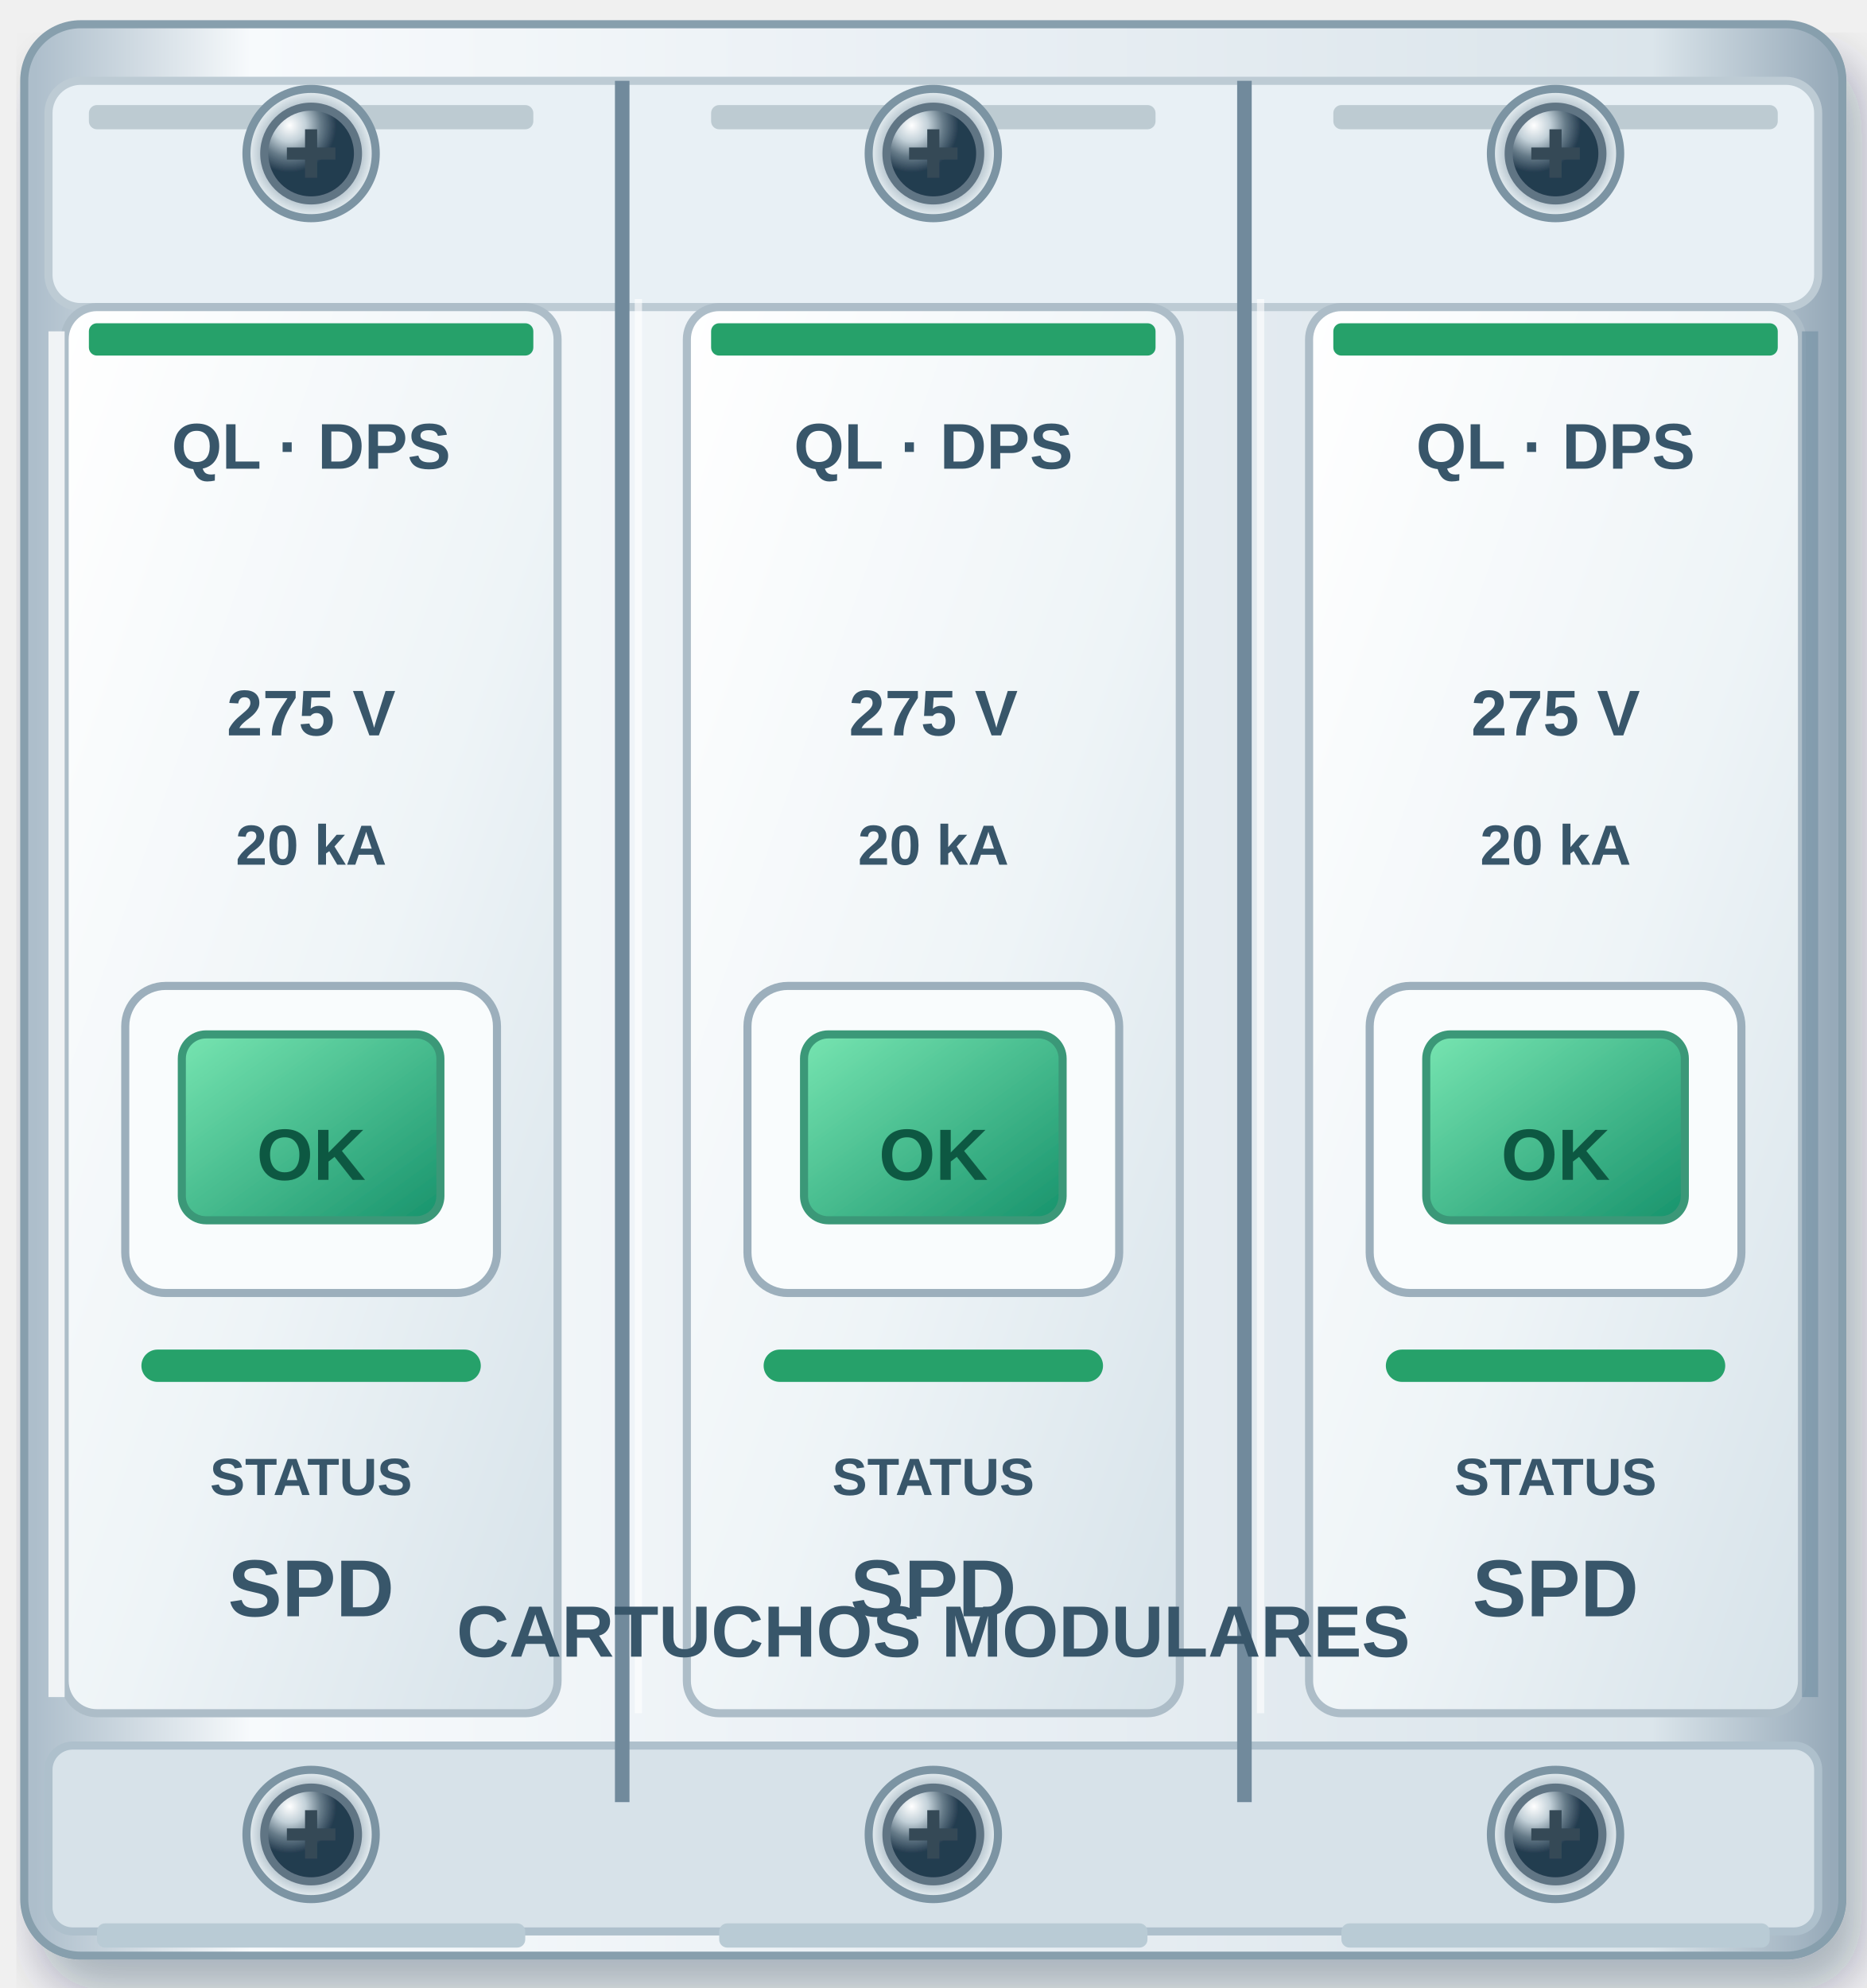
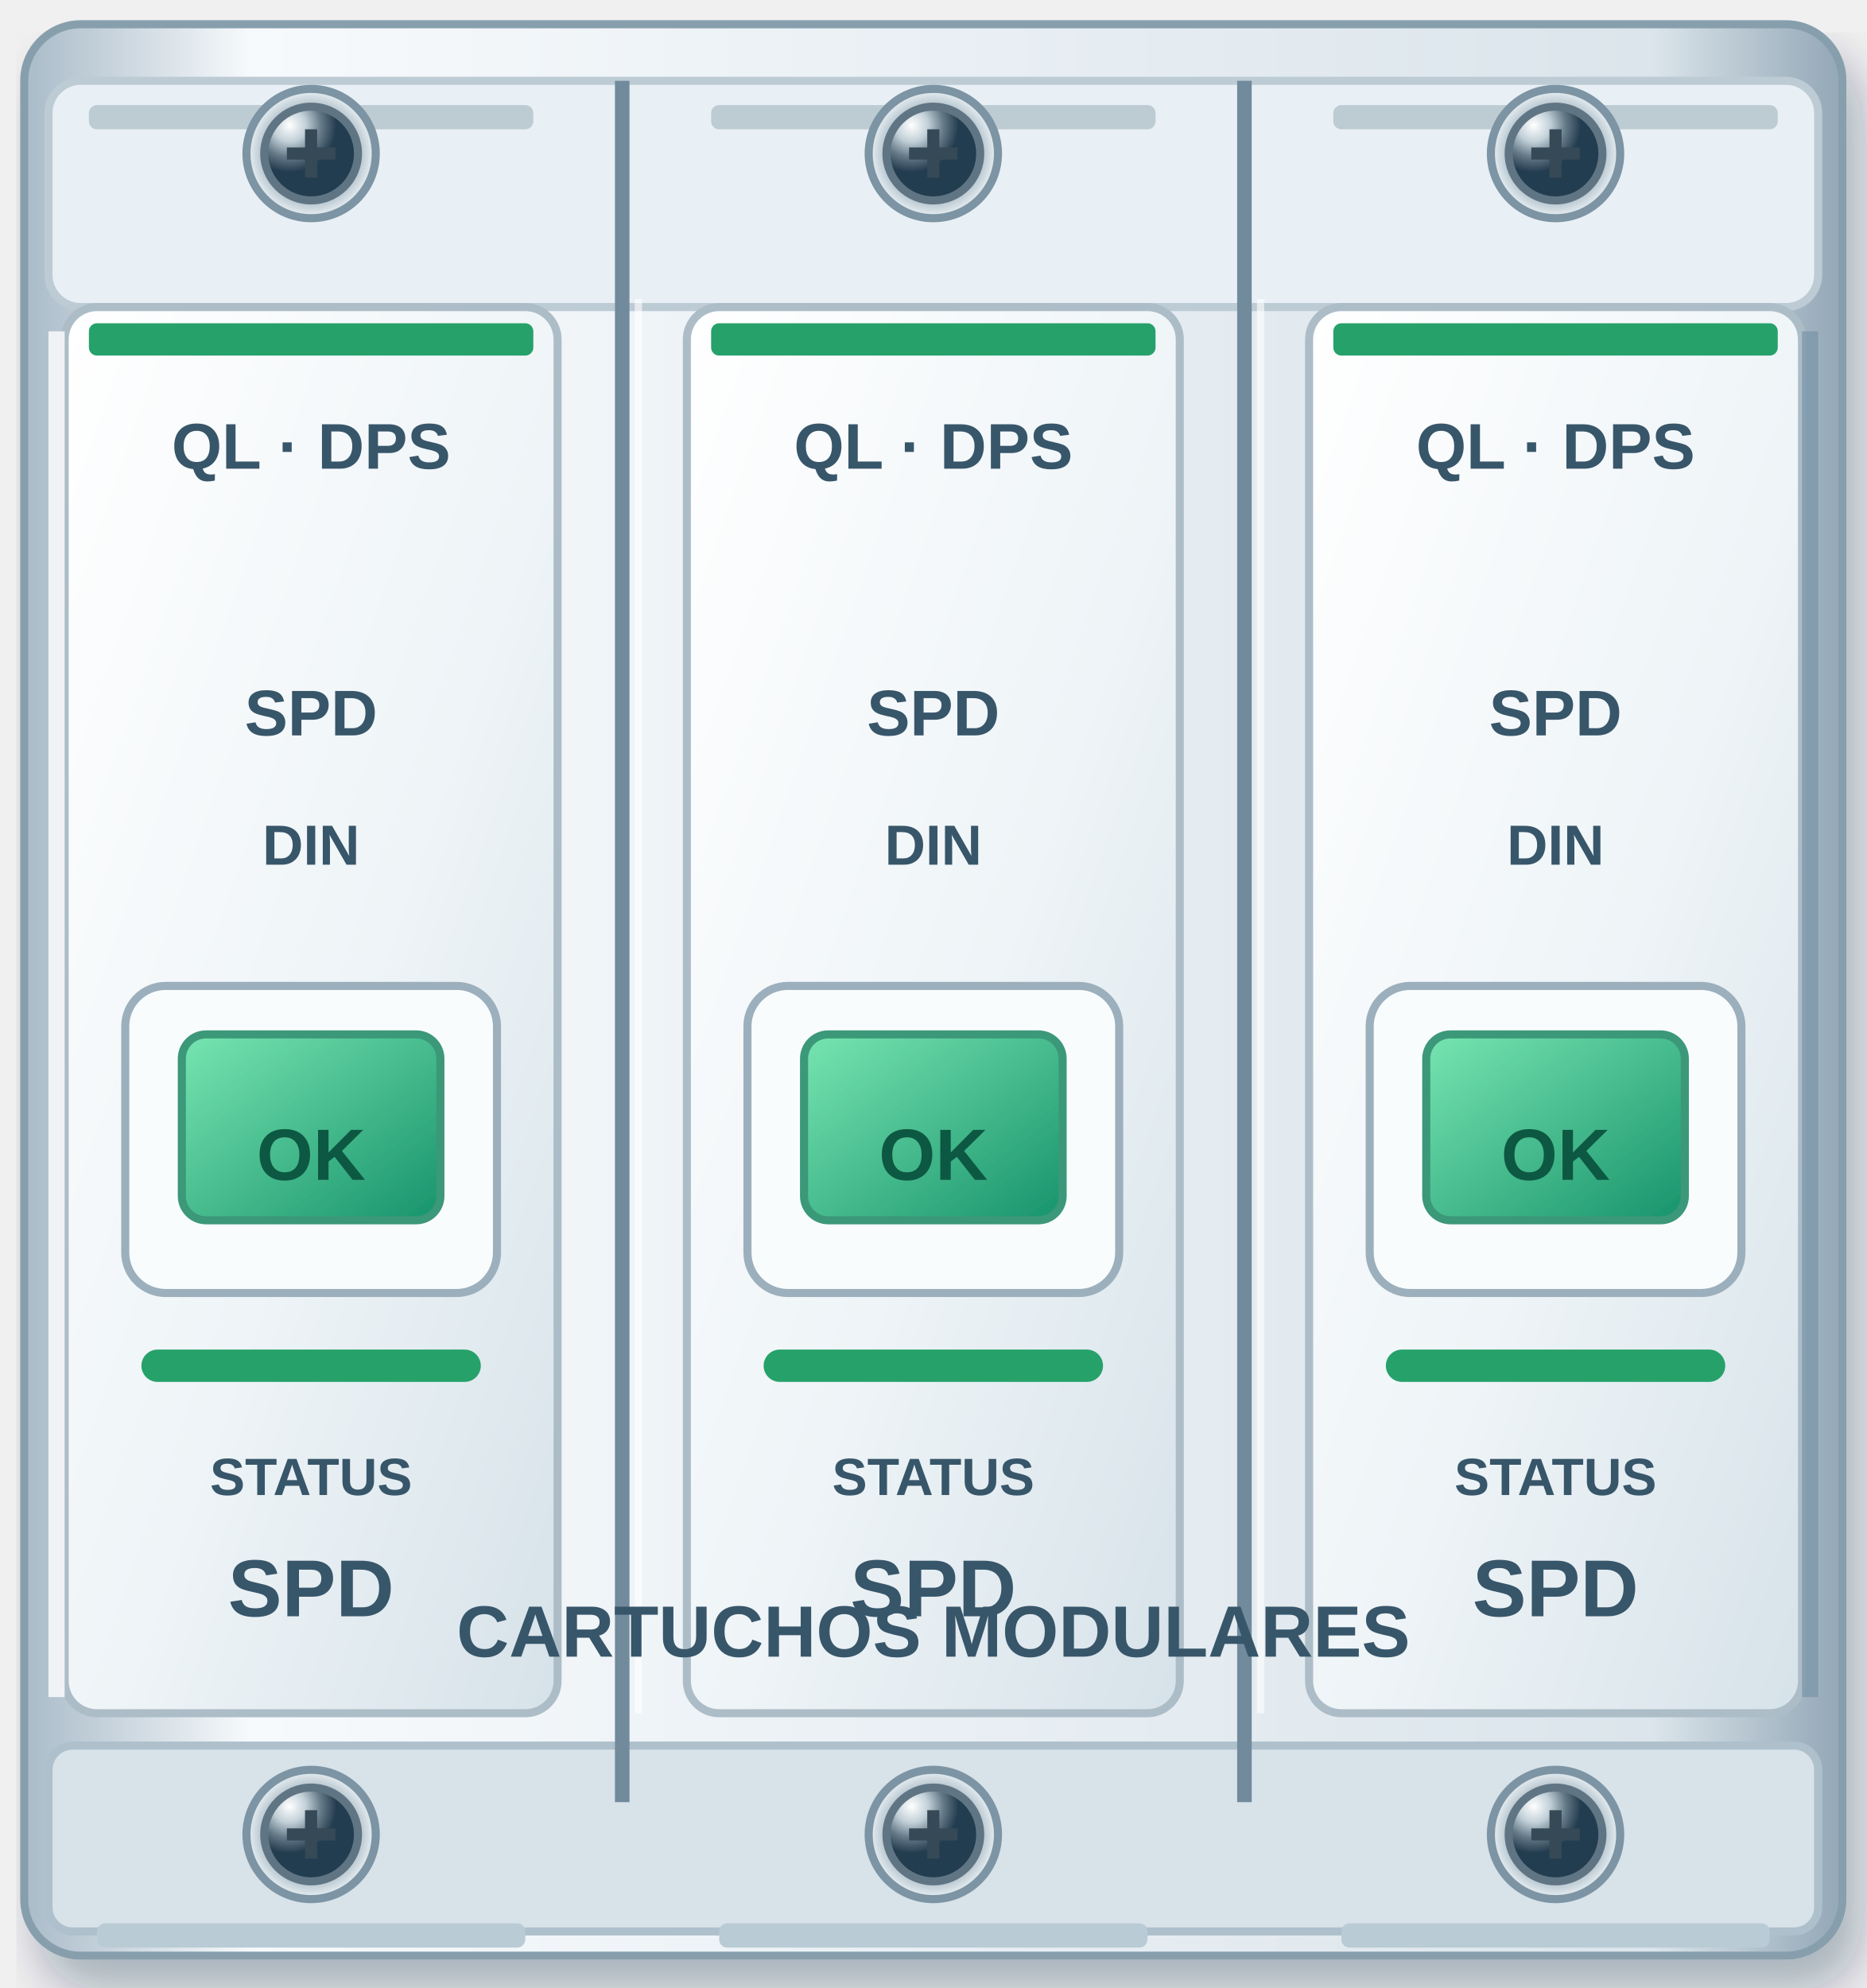
<svg xmlns="http://www.w3.org/2000/svg" width="231" height="246" viewBox="0 0 231 246" role="img" aria-label="DPS / SPD · representação genérica de 3 módulos DIN">
  <defs>
    <linearGradient id="case" x1="0" y1="0" x2="1" y2="0">
      <stop stop-color="#adbecb" />
      <stop offset=".12" stop-color="#f7fafc" />
      <stop offset=".51" stop-color="#e9eff4" />
      <stop offset=".9" stop-color="#dbe5eb" />
      <stop offset="1" stop-color="#97aab9" />
    </linearGradient>
    <linearGradient id="face" x1="0" y1="0" x2="1" y2="1">
      <stop stop-color="#fff" />
      <stop offset=".55" stop-color="#eef4f7" />
      <stop offset="1" stop-color="#d6e2e9" />
    </linearGradient>
    <radialGradient id="metal" cx=".27" cy=".2">
      <stop stop-color="#fff" />
      <stop offset=".35" stop-color="#c2d0d8" />
      <stop offset=".67" stop-color="#667b89" />
      <stop offset="1" stop-color="#243c4f" />
    </radialGradient>
    <radialGradient id="well">
      <stop stop-color="#8d9fad" />
      <stop offset=".68" stop-color="#a6b7c2" />
      <stop offset="1" stop-color="#edf4f7" />
    </radialGradient>
    <linearGradient id="switch" x1="0" y1="0" x2="0" y2="1">
      <stop stop-color="#9daebb" />
      <stop offset=".2" stop-color="#5e7282" />
      <stop offset=".75" stop-color="#263949" />
      <stop offset="1" stop-color="#182937" />
    </linearGradient>
    <linearGradient id="metalDark" x1="0" y1="0" x2="0" y2="1">
      <stop stop-color="#546b79" />
      <stop offset=".55" stop-color="#172936" />
      <stop offset="1" stop-color="#3b5363" />
    </linearGradient>
    <linearGradient id="blue" x1="0" y1="0" x2="1" y2="1">
      <stop stop-color="#5cb8ff" />
      <stop offset="1" stop-color="#165ca3" />
    </linearGradient>
    <linearGradient id="red" x1="0" y1="0" x2="1" y2="1">
      <stop stop-color="#f17d78" />
      <stop offset=".7" stop-color="#c5262e" />
      <stop offset="1" stop-color="#92202c" />
    </linearGradient>
    <linearGradient id="lcd" x1="0" y1="0" x2="1" y2="1">
      <stop stop-color="#d8ebdf" />
      <stop offset="1" stop-color="#8ebbb2" />
    </linearGradient>
    <linearGradient id="displayFrame" x1="0" y1="0" x2="0" y2="1">
      <stop stop-color="#142432" />
      <stop offset="1" stop-color="#58717e" />
    </linearGradient>
    <linearGradient id="signalGreen" x1="0" y1="0" x2="1" y2="1">
      <stop stop-color="#77e5b1" />
      <stop offset="1" stop-color="#18936c" />
    </linearGradient>
    <filter id="shade" x="-25%" y="-25%" width="150%" height="150%">
      <feDropShadow dx="2" dy="4" stdDeviation="3" flood-color="#0b243d" flood-opacity=".3" />
    </filter>
  </defs>
  <g filter="url(#shade)">
    <rect x="3" y="3" width="225" height="239" rx="7" fill="url(#case)" stroke="#879fad" />
    <rect x="6" y="10" width="219" height="28" rx="4" fill="#e8f0f5" stroke="#bdcbd4" />
    <rect x="6" y="216" width="219" height="23" rx="3" fill="#d7e2e9" stroke="#aec0cc" />
    <rect x="8" y="38" width="61" height="174" rx="4" fill="url(#face)" stroke="#adbdc8" />
    <rect x="11" y="40" width="55" height="4" rx="1" fill="#25a16b" stroke="none" />
    <rect x="11" y="13" width="55" height="3" rx="1" fill="#bdcbd2" stroke="none" />
    <rect x="12" y="238" width="53" height="3" rx="1" fill="#b9cbd5" stroke="none" />
    <circle cx="38.5" cy="19" r="8" fill="url(#well)" stroke="#7c94a3" />
    <circle cx="38.5" cy="19" r="5.8" fill="url(#metal)" stroke="#617484" />
    <path d="M35.5 19h6 M38.5 16v6" stroke="#344957" stroke-width="1.5" />
    <circle cx="38.5" cy="227" r="8" fill="url(#well)" stroke="#7c94a3" />
    <circle cx="38.5" cy="227" r="5.8" fill="url(#metal)" stroke="#617484" />
    <path d="M35.5 227h6 M38.5 224v6" stroke="#344957" stroke-width="1.5" />
    <text x="38.5" y="58" text-anchor="middle" font-family="Arial,sans-serif" font-size="8" font-weight="750" fill="#38566a">QL · DPS</text>
-     <text x="38.5" y="91" text-anchor="middle" font-family="Arial,sans-serif" font-size="8" font-weight="750" fill="#38566a">275 V</text>
-     <text x="38.5" y="107" text-anchor="middle" font-family="Arial,sans-serif" font-size="7" font-weight="750" fill="#38566a">20 kA</text>
+     <text x="38.5" y="91" text-anchor="middle" font-family="Arial,sans-serif" font-size="8" font-weight="750" fill="#38566a">SPD</text>
+     <text x="38.5" y="107" text-anchor="middle" font-family="Arial,sans-serif" font-size="7" font-weight="750" fill="#38566a">DIN</text>
    <rect x="15.5" y="122" width="46" height="38" rx="5" fill="#f9fcfd" stroke="#9cafbc" />
    <rect x="22.5" y="128" width="32" height="23" rx="3" fill="url(#signalGreen)" stroke="#3b9878" />
    <text x="38.5" y="146" text-anchor="middle" font-family="Arial,sans-serif" font-size="9" font-weight="750" fill="#115942">OK</text>
    <rect x="17.5" y="167" width="42" height="4" rx="2" fill="#25a16b" stroke="none" />
    <text x="38.5" y="185" text-anchor="middle" font-family="Arial,sans-serif" font-size="6.5" font-weight="750" fill="#38566a">STATUS</text>
    <text x="38.5" y="200" text-anchor="middle" font-family="Arial,sans-serif" font-size="10" font-weight="750" fill="#38566a">SPD</text>
    <rect x="85" y="38" width="61" height="174" rx="4" fill="url(#face)" stroke="#adbdc8" />
    <rect x="88" y="40" width="55" height="4" rx="1" fill="#25a16b" stroke="none" />
    <rect x="88" y="13" width="55" height="3" rx="1" fill="#bdcbd2" stroke="none" />
    <rect x="89" y="238" width="53" height="3" rx="1" fill="#b9cbd5" stroke="none" />
    <path d="M77 10v213" stroke="#718a9c" stroke-width="1.8" />
    <path d="M79 37v175" stroke="#fff" stroke-width=".9" opacity=".6" />
    <circle cx="115.5" cy="19" r="8" fill="url(#well)" stroke="#7c94a3" />
    <circle cx="115.5" cy="19" r="5.8" fill="url(#metal)" stroke="#617484" />
    <path d="M112.5 19h6 M115.5 16v6" stroke="#344957" stroke-width="1.5" />
    <circle cx="115.5" cy="227" r="8" fill="url(#well)" stroke="#7c94a3" />
    <circle cx="115.5" cy="227" r="5.8" fill="url(#metal)" stroke="#617484" />
    <path d="M112.5 227h6 M115.5 224v6" stroke="#344957" stroke-width="1.5" />
    <text x="115.5" y="58" text-anchor="middle" font-family="Arial,sans-serif" font-size="8" font-weight="750" fill="#38566a">QL · DPS</text>
-     <text x="115.5" y="91" text-anchor="middle" font-family="Arial,sans-serif" font-size="8" font-weight="750" fill="#38566a">275 V</text>
-     <text x="115.5" y="107" text-anchor="middle" font-family="Arial,sans-serif" font-size="7" font-weight="750" fill="#38566a">20 kA</text>
+     <text x="115.5" y="91" text-anchor="middle" font-family="Arial,sans-serif" font-size="8" font-weight="750" fill="#38566a">SPD</text>
+     <text x="115.5" y="107" text-anchor="middle" font-family="Arial,sans-serif" font-size="7" font-weight="750" fill="#38566a">DIN</text>
    <rect x="92.5" y="122" width="46" height="38" rx="5" fill="#f9fcfd" stroke="#9cafbc" />
    <rect x="99.5" y="128" width="32" height="23" rx="3" fill="url(#signalGreen)" stroke="#3b9878" />
    <text x="115.5" y="146" text-anchor="middle" font-family="Arial,sans-serif" font-size="9" font-weight="750" fill="#115942">OK</text>
    <rect x="94.5" y="167" width="42" height="4" rx="2" fill="#25a16b" stroke="none" />
    <text x="115.5" y="185" text-anchor="middle" font-family="Arial,sans-serif" font-size="6.5" font-weight="750" fill="#38566a">STATUS</text>
    <text x="115.5" y="200" text-anchor="middle" font-family="Arial,sans-serif" font-size="10" font-weight="750" fill="#38566a">SPD</text>
    <rect x="162" y="38" width="61" height="174" rx="4" fill="url(#face)" stroke="#adbdc8" />
    <rect x="165" y="40" width="55" height="4" rx="1" fill="#25a16b" stroke="none" />
    <rect x="165" y="13" width="55" height="3" rx="1" fill="#bdcbd2" stroke="none" />
    <rect x="166" y="238" width="53" height="3" rx="1" fill="#b9cbd5" stroke="none" />
    <path d="M154 10v213" stroke="#718a9c" stroke-width="1.8" />
    <path d="M156 37v175" stroke="#fff" stroke-width=".9" opacity=".6" />
    <circle cx="192.5" cy="19" r="8" fill="url(#well)" stroke="#7c94a3" />
    <circle cx="192.5" cy="19" r="5.8" fill="url(#metal)" stroke="#617484" />
    <path d="M189.5 19h6 M192.5 16v6" stroke="#344957" stroke-width="1.5" />
    <circle cx="192.5" cy="227" r="8" fill="url(#well)" stroke="#7c94a3" />
    <circle cx="192.5" cy="227" r="5.8" fill="url(#metal)" stroke="#617484" />
    <path d="M189.5 227h6 M192.5 224v6" stroke="#344957" stroke-width="1.5" />
    <text x="192.5" y="58" text-anchor="middle" font-family="Arial,sans-serif" font-size="8" font-weight="750" fill="#38566a">QL · DPS</text>
-     <text x="192.5" y="91" text-anchor="middle" font-family="Arial,sans-serif" font-size="8" font-weight="750" fill="#38566a">275 V</text>
-     <text x="192.5" y="107" text-anchor="middle" font-family="Arial,sans-serif" font-size="7" font-weight="750" fill="#38566a">20 kA</text>
+     <text x="192.5" y="91" text-anchor="middle" font-family="Arial,sans-serif" font-size="8" font-weight="750" fill="#38566a">SPD</text>
+     <text x="192.5" y="107" text-anchor="middle" font-family="Arial,sans-serif" font-size="7" font-weight="750" fill="#38566a">DIN</text>
    <rect x="169.5" y="122" width="46" height="38" rx="5" fill="#f9fcfd" stroke="#9cafbc" />
    <rect x="176.5" y="128" width="32" height="23" rx="3" fill="url(#signalGreen)" stroke="#3b9878" />
    <text x="192.5" y="146" text-anchor="middle" font-family="Arial,sans-serif" font-size="9" font-weight="750" fill="#115942">OK</text>
    <rect x="171.5" y="167" width="42" height="4" rx="2" fill="#25a16b" stroke="none" />
    <text x="192.5" y="185" text-anchor="middle" font-family="Arial,sans-serif" font-size="6.5" font-weight="750" fill="#38566a">STATUS</text>
    <text x="192.5" y="200" text-anchor="middle" font-family="Arial,sans-serif" font-size="10" font-weight="750" fill="#38566a">SPD</text>
    <text x="115.5" y="205" text-anchor="middle" font-family="Arial,sans-serif" font-size="9" font-weight="750" fill="#38566a">CARTUCHOS MODULARES</text>
  </g>
  <path d="M7 41v169" stroke="white" opacity=".8" stroke-width="2" />
  <path d="M224 41v169" stroke="#7894a6" opacity=".7" stroke-width="2" />
</svg>
